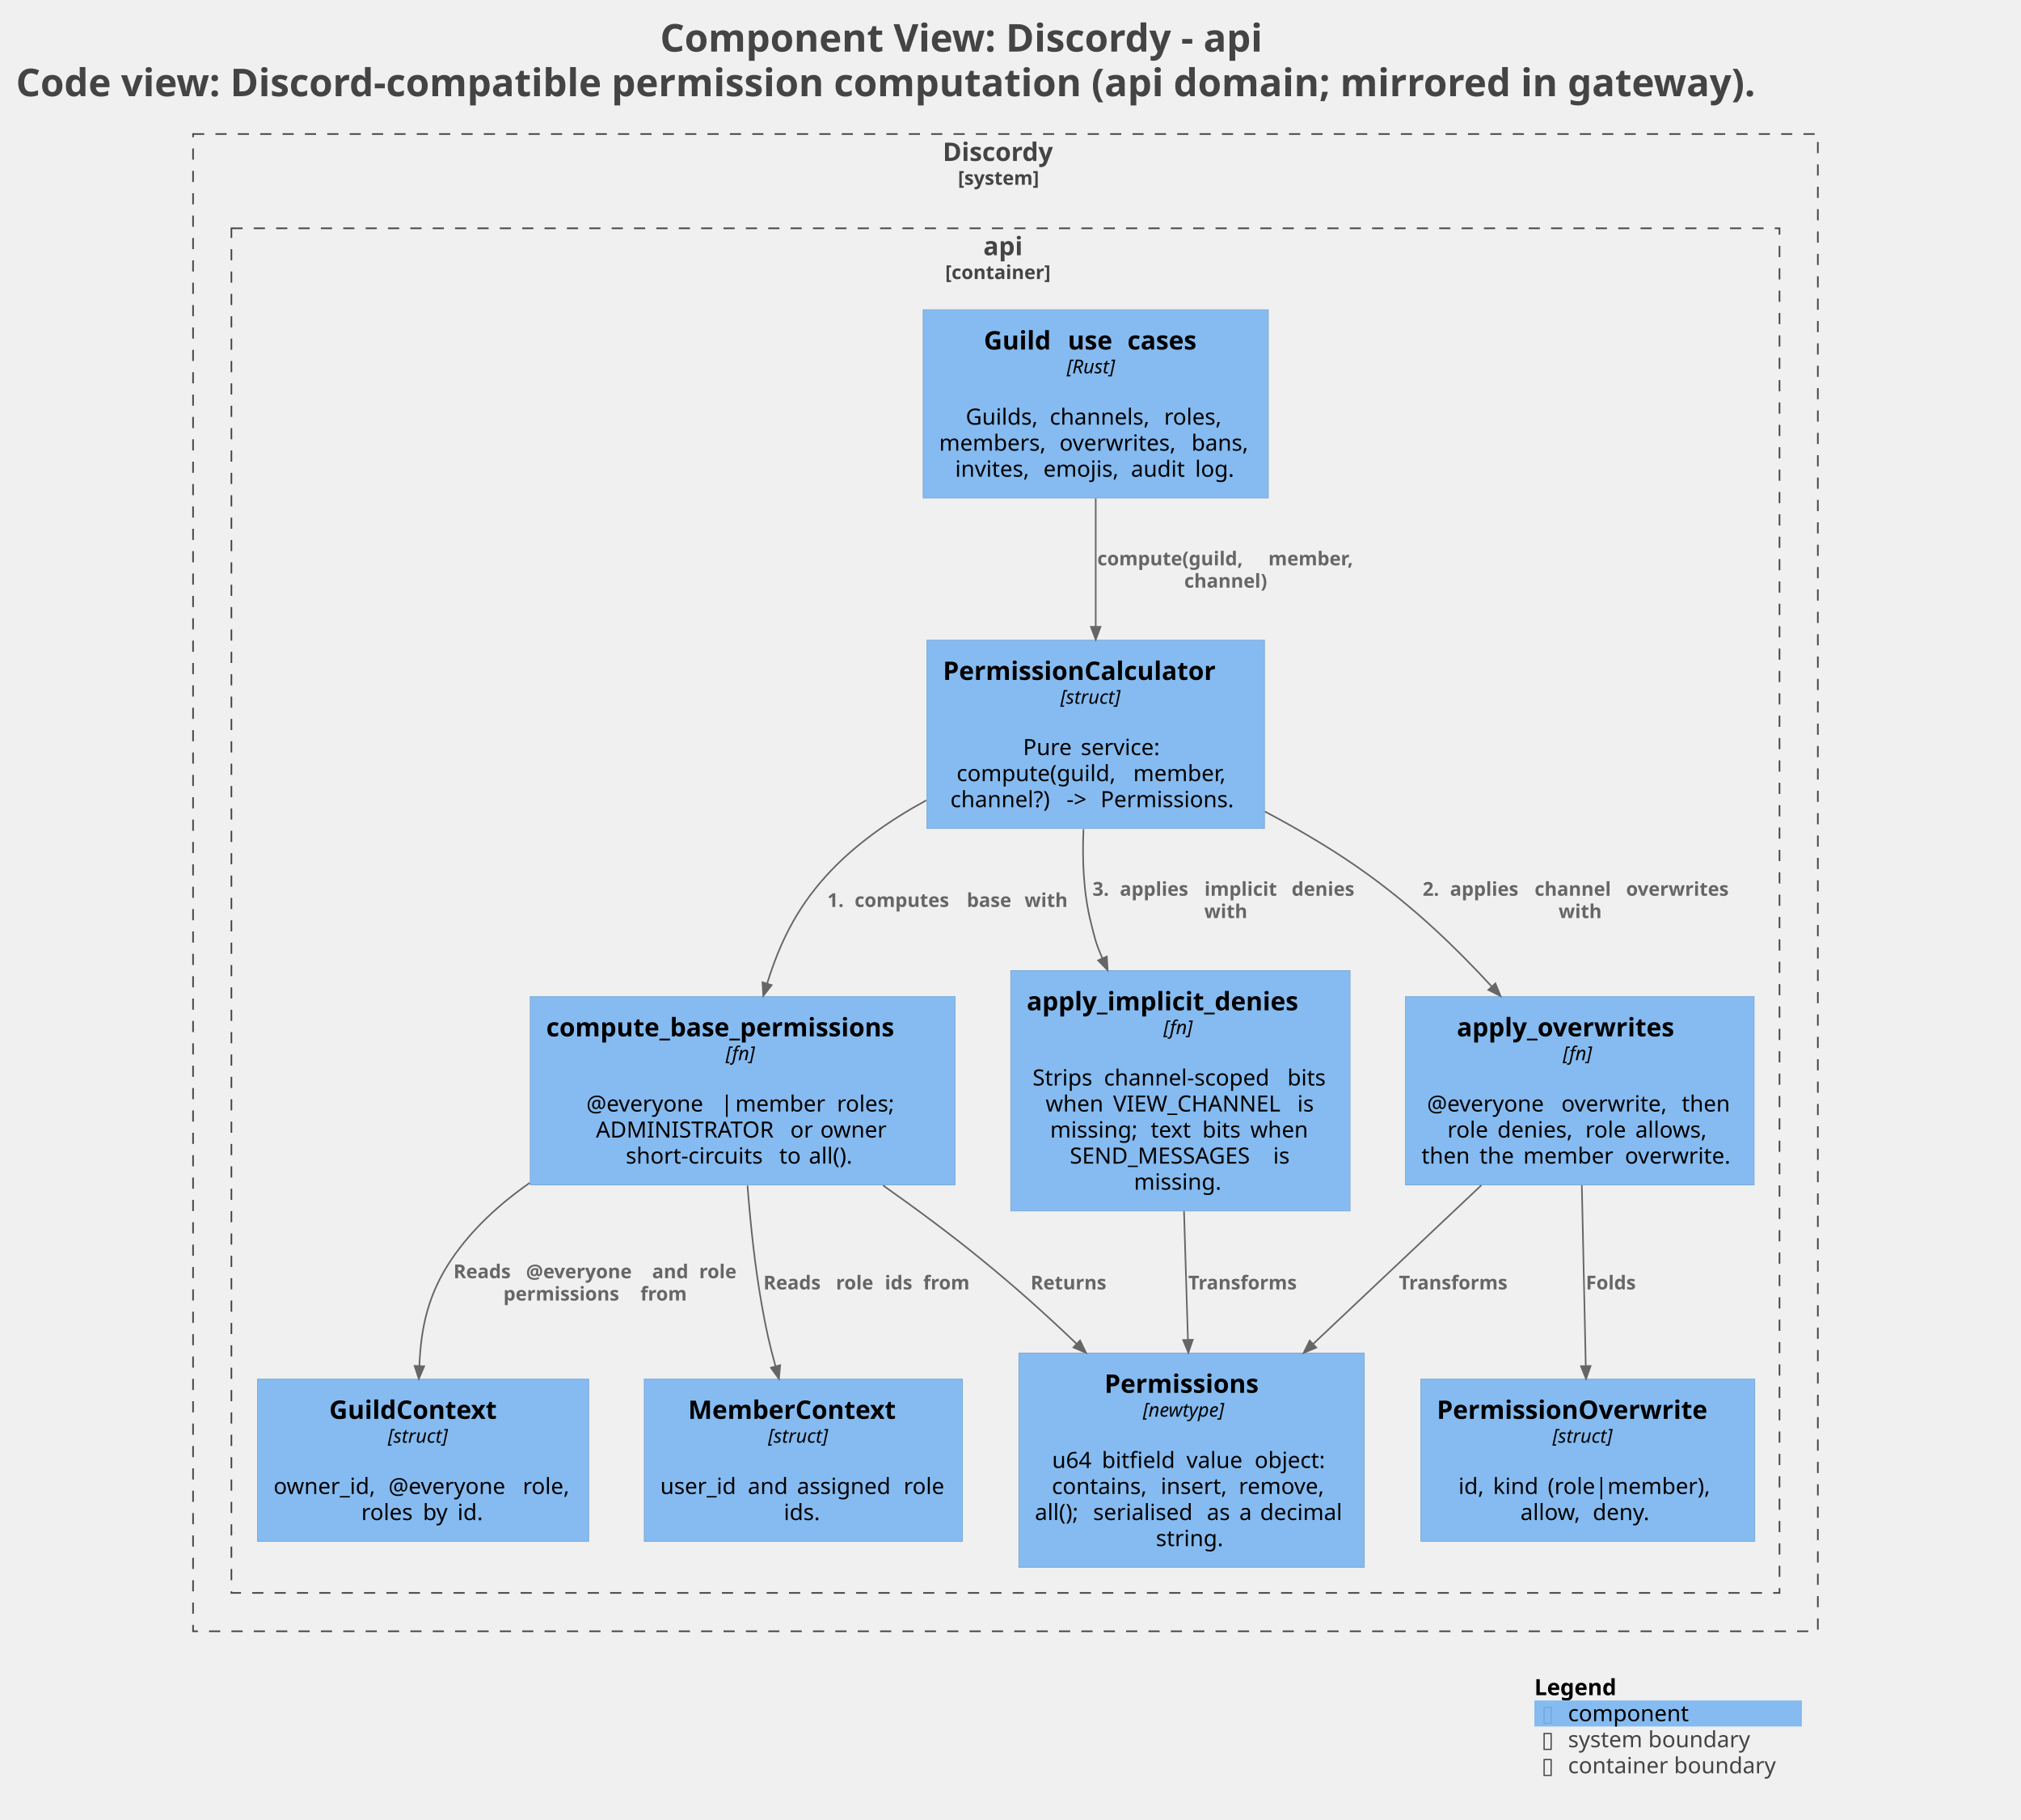
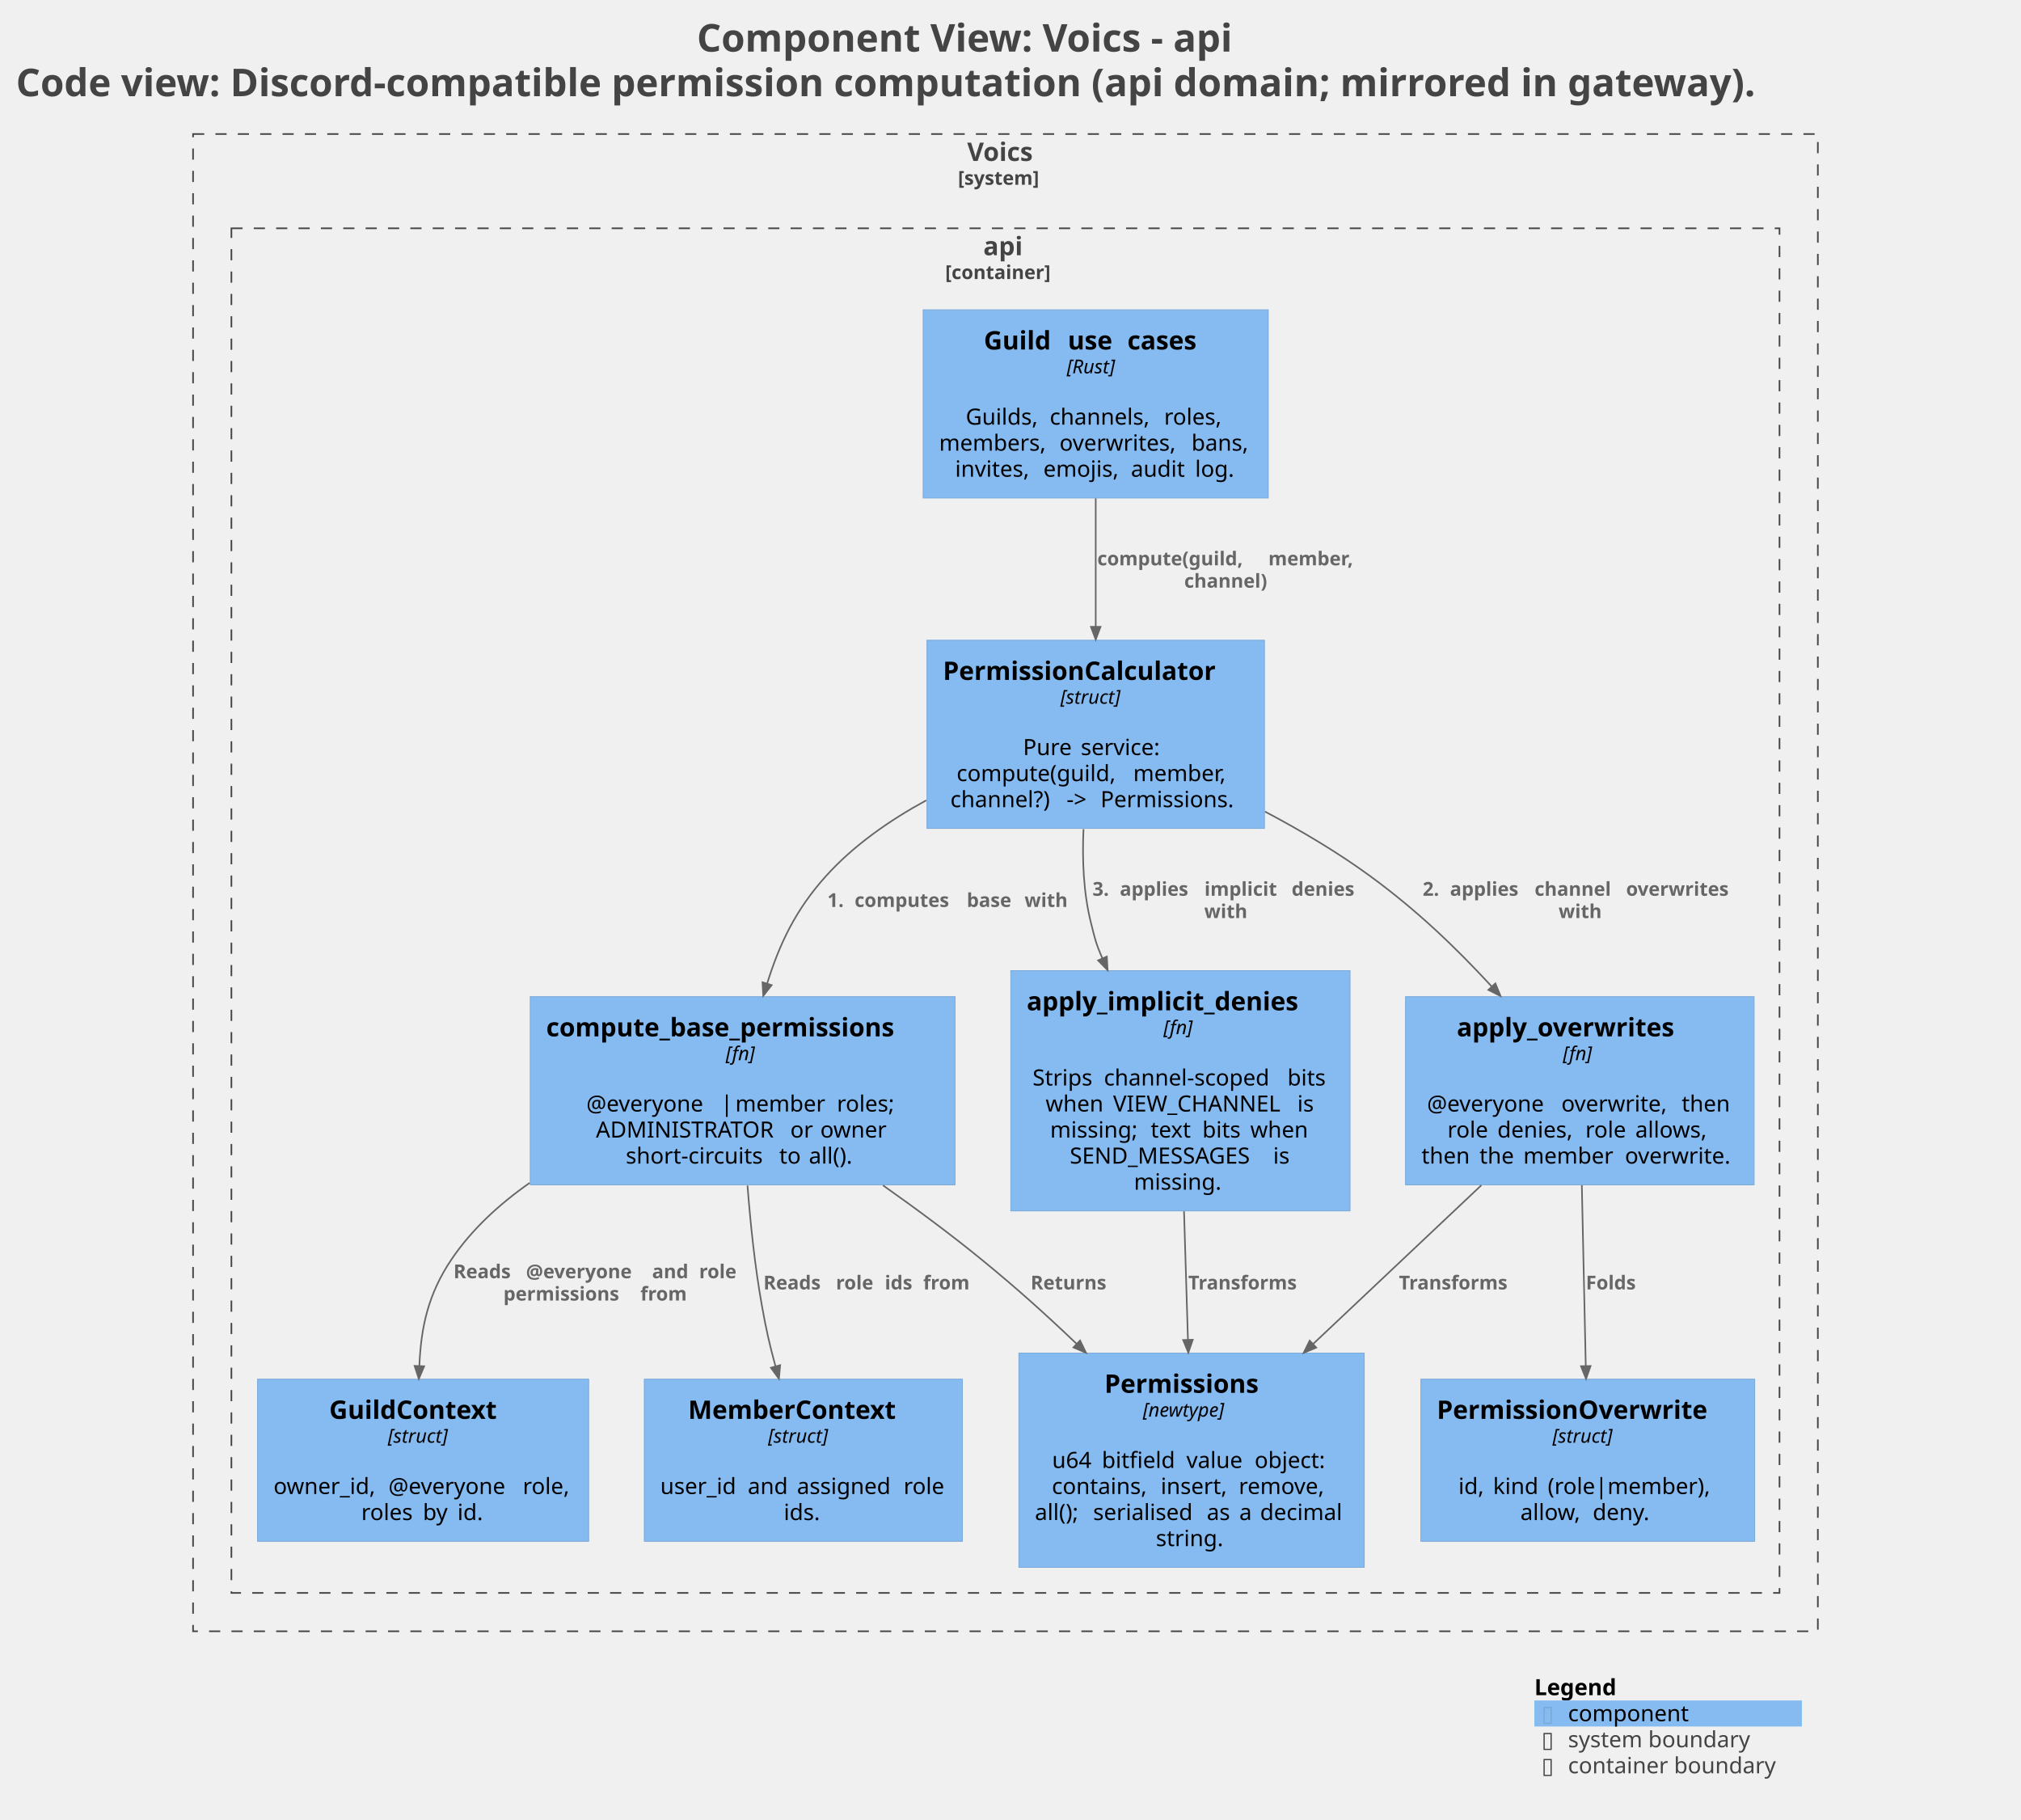
<svg xmlns="http://www.w3.org/2000/svg" version="1.1" data-diagram-type="DESCRIPTION" style="width:1265px;height:1139px;background:#FFFFFF;" width="1265px" height="1139px" viewBox="0 0 1265 1139" zoomAndPan="magnify" preserveAspectRatio="none" contentStyleType="text/css">
  <defs />
  <g font-family="sans-serif" lengthAdjust="spacing">
    <g class="title" data-source-line="1">
-       <text x="413.172" y="32.277" fill="#444" font-size="24" textLength="432.34" font-weight="700">Component View: Discordy - api</text>
+       <text x="436.176" y="32.277" fill="#444" font-size="24" textLength="386.332" font-weight="700">Component View: Voics - api</text>
      <text x="10" y="60.215" fill="#444" font-size="24" textLength="1238.684" font-weight="700">Code view: Discord-compatible permission computation (api domain; mirrored in gateway).</text>
    </g>
-     <g class="cluster" data-qualified-name="Discordy_boundary" id="ent0001" data-source-line="1666">
+     <g class="cluster" data-qualified-name="Voics_boundary" id="ent0001" data-source-line="1666">
      <rect x="120.842" y="83.875" width="1017" height="937.02" fill="none" style="stroke:#444;stroke-width:1;stroke-dasharray:7,7;" />
-       <text x="590.072" y="100.727" fill="#444" font-size="16" textLength="78.539" font-weight="700">Discordy</text>
+       <text x="605.408" y="100.727" fill="#444" font-size="16" textLength="47.867" font-weight="700">Voics</text>
      <text x="599.614" y="115.639" fill="#444" font-size="12" textLength="59.455" font-weight="700">[system]</text>
    </g>
-     <g class="cluster" data-qualified-name="Discordy_boundary.Discordy.api_boundary" id="ent0002" data-source-line="1666">
+     <g class="cluster" data-qualified-name="Voics_boundary.Voics.api_boundary" id="ent0002" data-source-line="1666">
      <rect x="144.842" y="142.875" width="969" height="854.02" fill="none" style="stroke:#444;stroke-width:1;stroke-dasharray:7,7;" />
      <text x="615.475" y="159.727" fill="#444" font-size="16" textLength="27.734" font-weight="700">api</text>
      <text x="591.634" y="174.639" fill="#444" font-size="12" textLength="75.416" font-weight="700">[container]</text>
    </g>
-     <g class="entity" data-qualified-name="Discordy_boundary.Discordy.api_boundary.Discordy.api.Guildusecases" id="ent0003" data-source-line="78">
+     <g class="entity" data-qualified-name="Voics_boundary.Voics.api_boundary.Voics.api.Guildusecases" id="ent0003" data-source-line="78">
      <rect x="577.822" y="193.875" width="216.034" height="117.781" fill="#85BBF0" style="stroke:#78A8D8;stroke-width:0.5;" />
      <text x="615.823" y="218.727" fill="#000" font-size="16" textLength="46.945" font-weight="700">Guild</text>
      <text x="662.769" y="218.727" fill="#000" font-size="16" font-weight="700"> </text>
      <text x="668.339" y="218.727" fill="#000" font-size="16" textLength="31.766" font-weight="700">use</text>
      <text x="700.105" y="218.727" fill="#000" font-size="16" font-weight="700"> </text>
      <text x="705.675" y="218.727" fill="#000" font-size="16" textLength="50.18" font-weight="700">cases</text>
      <text x="667.707" y="233.639" fill="#000" font-size="12" textLength="36.264" font-style="italic">[Rust]</text>
      <text x="683.614" y="249.464" fill="#000" font-size="14"> </text>
      <text x="604.467" y="265.761" fill="#000" font-size="14" textLength="48.132">Guilds,</text>
      <text x="652.599" y="265.761" fill="#000" font-size="14"> </text>
      <text x="657.049" y="265.761" fill="#000" font-size="14" textLength="67.143">channels,</text>
      <text x="724.192" y="265.761" fill="#000" font-size="14"> </text>
      <text x="728.642" y="265.761" fill="#000" font-size="14" textLength="38.568">roles,</text>
      <text x="587.822" y="282.058" fill="#000" font-size="14" textLength="70.889">members,</text>
      <text x="658.71" y="282.058" fill="#000" font-size="14"> </text>
      <text x="663.161" y="282.058" fill="#000" font-size="14" textLength="78.162">overwrites,</text>
      <text x="741.323" y="282.058" fill="#000" font-size="14"> </text>
      <text x="745.773" y="282.058" fill="#000" font-size="14" textLength="38.083">bans,</text>
      <text x="597.847" y="298.354" fill="#000" font-size="14" textLength="50.784">invites,</text>
      <text x="648.631" y="298.354" fill="#000" font-size="14"> </text>
      <text x="653.081" y="298.354" fill="#000" font-size="14" textLength="50.34">emojis,</text>
      <text x="703.421" y="298.354" fill="#000" font-size="14"> </text>
      <text x="707.871" y="298.354" fill="#000" font-size="14" textLength="35.718">audit</text>
      <text x="743.589" y="298.354" fill="#000" font-size="14"> </text>
      <text x="748.039" y="298.354" fill="#000" font-size="14" textLength="25.792">log.</text>
    </g>
-     <g class="entity" data-qualified-name="Discordy_boundary.Discordy.api_boundary.Discordy.api.PermissionCalculator" id="ent0004" data-source-line="78">
+     <g class="entity" data-qualified-name="Voics_boundary.Voics.api_boundary.Voics.api.PermissionCalculator" id="ent0004" data-source-line="78">
      <rect x="580.212" y="400.665" width="211.25" height="117.781" fill="#85BBF0" style="stroke:#78A8D8;stroke-width:0.5;" />
      <text x="590.212" y="425.517" fill="#000" font-size="16" textLength="191.25" font-weight="700">PermissionCalculator</text>
      <text x="663.756" y="440.429" fill="#000" font-size="12" textLength="44.162" font-style="italic">[struct]</text>
      <text x="683.612" y="456.254" fill="#000" font-size="14"> </text>
      <text x="640.337" y="472.551" fill="#000" font-size="14" textLength="31.685">Pure</text>
      <text x="672.021" y="472.551" fill="#000" font-size="14"> </text>
      <text x="676.472" y="472.551" fill="#000" font-size="14" textLength="54.865">service:</text>
      <text x="598.764" y="488.848" fill="#000" font-size="14" textLength="106.101">compute(guild,</text>
      <text x="704.865" y="488.848" fill="#000" font-size="14"> </text>
      <text x="709.315" y="488.848" fill="#000" font-size="14" textLength="63.595">member,</text>
      <text x="594.85" y="505.144" fill="#000" font-size="14" textLength="68.291">channel?)</text>
      <text x="663.141" y="505.144" fill="#000" font-size="14"> </text>
      <text x="667.592" y="505.144" fill="#000" font-size="14" textLength="16.782">-&gt;</text>
      <text x="684.374" y="505.144" fill="#000" font-size="14"> </text>
      <text x="688.824" y="505.144" fill="#000" font-size="14" textLength="87.999">Permissions.</text>
    </g>
-     <g class="entity" data-qualified-name="Discordy_boundary.Discordy.api_boundary.Discordy.api.Permissions" id="ent0005" data-source-line="78">
+     <g class="entity" data-qualified-name="Voics_boundary.Voics.api_boundary.Voics.api.Permissions" id="ent0005" data-source-line="78">
      <rect x="637.762" y="846.815" width="216.15" height="134.078" fill="#85BBF0" style="stroke:#78A8D8;stroke-width:0.5;" />
      <text x="691.306" y="871.667" fill="#000" font-size="16" textLength="109.063" font-weight="700">Permissions</text>
      <text x="715.351" y="886.579" fill="#000" font-size="12" textLength="60.973" font-style="italic">[newtype]</text>
      <text x="743.612" y="902.404" fill="#000" font-size="14"> </text>
      <text x="658.532" y="918.701" fill="#000" font-size="14" textLength="26.688">u64</text>
      <text x="685.219" y="918.701" fill="#000" font-size="14"> </text>
      <text x="689.67" y="918.701" fill="#000" font-size="14" textLength="48.474">bitfield</text>
      <text x="738.143" y="918.701" fill="#000" font-size="14"> </text>
      <text x="742.593" y="918.701" fill="#000" font-size="14" textLength="38.24">value</text>
      <text x="780.834" y="918.701" fill="#000" font-size="14"> </text>
      <text x="785.284" y="918.701" fill="#000" font-size="14" textLength="47.858">object:</text>
      <text x="658.388" y="934.998" fill="#000" font-size="14" textLength="63.711">contains,</text>
      <text x="722.099" y="934.998" fill="#000" font-size="14"> </text>
      <text x="726.549" y="934.998" fill="#000" font-size="14" textLength="44.365">insert,</text>
      <text x="770.915" y="934.998" fill="#000" font-size="14"> </text>
      <text x="775.365" y="934.998" fill="#000" font-size="14" textLength="57.921">remove,</text>
      <text x="647.762" y="951.294" fill="#000" font-size="14" textLength="31.999">all();</text>
      <text x="679.761" y="951.294" fill="#000" font-size="14"> </text>
      <text x="684.211" y="951.294" fill="#000" font-size="14" textLength="66.705">serialised</text>
      <text x="750.916" y="951.294" fill="#000" font-size="14"> </text>
      <text x="755.366" y="951.294" fill="#000" font-size="14" textLength="15.873">as</text>
      <text x="771.239" y="951.294" fill="#000" font-size="14"> </text>
      <text x="775.69" y="951.294" fill="#000" font-size="14">a</text>
      <text x="784.269" y="951.294" fill="#000" font-size="14"> </text>
      <text x="788.719" y="951.294" fill="#000" font-size="14" textLength="55.193">decimal</text>
      <text x="723.518" y="967.591" fill="#000" font-size="14" textLength="44.639">string.</text>
    </g>
-     <g class="entity" data-qualified-name="Discordy_boundary.Discordy.api_boundary.Discordy.api.GuildContext" id="ent0006" data-source-line="78">
+     <g class="entity" data-qualified-name="Voics_boundary.Voics.api_boundary.Voics.api.GuildContext" id="ent0006" data-source-line="78">
      <rect x="161.212" y="863.115" width="207.264" height="101.484" fill="#85BBF0" style="stroke:#78A8D8;stroke-width:0.5;" />
      <text x="206.074" y="887.967" fill="#000" font-size="16" textLength="117.539" font-weight="700">GuildContext</text>
      <text x="242.763" y="902.879" fill="#000" font-size="12" textLength="44.162" font-style="italic">[struct]</text>
      <text x="262.619" y="918.704" fill="#000" font-size="14"> </text>
      <text x="171.212" y="935.001" fill="#000" font-size="14" textLength="67.484">owner_id,</text>
      <text x="238.696" y="935.001" fill="#000" font-size="14"> </text>
      <text x="243.146" y="935.001" fill="#000" font-size="14" textLength="79.604">@everyone</text>
      <text x="322.751" y="935.001" fill="#000" font-size="14"> </text>
      <text x="327.201" y="935.001" fill="#000" font-size="14" textLength="31.274">role,</text>
      <text x="226.135" y="951.298" fill="#000" font-size="14" textLength="34.118">roles</text>
      <text x="260.253" y="951.298" fill="#000" font-size="14"> </text>
      <text x="264.703" y="951.298" fill="#000" font-size="14" textLength="17.172">by</text>
      <text x="281.875" y="951.298" fill="#000" font-size="14"> </text>
      <text x="286.326" y="951.298" fill="#000" font-size="14" textLength="17.227">id.</text>
    </g>
-     <g class="entity" data-qualified-name="Discordy_boundary.Discordy.api_boundary.Discordy.api.MemberContext" id="ent0007" data-source-line="78">
+     <g class="entity" data-qualified-name="Voics_boundary.Voics.api_boundary.Voics.api.MemberContext" id="ent0007" data-source-line="78">
      <rect x="403.272" y="863.115" width="199.143" height="101.484" fill="#85BBF0" style="stroke:#78A8D8;stroke-width:0.5;" />
      <text x="430.726" y="887.967" fill="#000" font-size="16" textLength="144.234" font-weight="700">MemberContext</text>
      <text x="480.762" y="902.879" fill="#000" font-size="12" textLength="44.162" font-style="italic">[struct]</text>
      <text x="500.618" y="918.704" fill="#000" font-size="14"> </text>
      <text x="413.272" y="935.001" fill="#000" font-size="14" textLength="50.313">user_id</text>
      <text x="463.584" y="935.001" fill="#000" font-size="14"> </text>
      <text x="468.034" y="935.001" fill="#000" font-size="14" textLength="26.339">and</text>
      <text x="494.373" y="935.001" fill="#000" font-size="14"> </text>
      <text x="498.824" y="935.001" fill="#000" font-size="14" textLength="62.316">assigned</text>
      <text x="561.14" y="935.001" fill="#000" font-size="14"> </text>
      <text x="565.59" y="935.001" fill="#000" font-size="14" textLength="26.824">role</text>
      <text x="490.583" y="951.298" fill="#000" font-size="14" textLength="24.521">ids.</text>
    </g>
-     <g class="entity" data-qualified-name="Discordy_boundary.Discordy.api_boundary.Discordy.api.PermissionOverwrite" id="ent0008" data-source-line="78">
+     <g class="entity" data-qualified-name="Voics_boundary.Voics.api_boundary.Voics.api.PermissionOverwrite" id="ent0008" data-source-line="78">
      <rect x="889.362" y="863.115" width="208.969" height="101.484" fill="#85BBF0" style="stroke:#78A8D8;stroke-width:0.5;" />
      <text x="899.362" y="887.967" fill="#000" font-size="16" textLength="188.969" font-weight="700">PermissionOverwrite</text>
      <text x="971.765" y="902.879" fill="#000" font-size="12" textLength="44.162" font-style="italic">[struct]</text>
      <text x="991.621" y="918.704" fill="#000" font-size="14"> </text>
      <text x="912.874" y="935.001" fill="#000" font-size="14" textLength="17.227">id,</text>
      <text x="930.101" y="935.001" fill="#000" font-size="14"> </text>
      <text x="934.551" y="935.001" fill="#000" font-size="14" textLength="29.757">kind</text>
      <text x="964.308" y="935.001" fill="#000" font-size="14"> </text>
      <text x="968.758" y="935.001" fill="#000" font-size="14" textLength="106.06">(role|member),</text>
      <text x="951.655" y="951.298" fill="#000" font-size="14" textLength="40.824">allow,</text>
      <text x="992.479" y="951.298" fill="#000" font-size="14"> </text>
      <text x="996.929" y="951.298" fill="#000" font-size="14" textLength="39.108">deny.</text>
    </g>
-     <g class="entity" data-qualified-name="Discordy_boundary.Discordy.api_boundary.Discordy.api.compute_base_permissions" id="ent0009" data-source-line="78">
+     <g class="entity" data-qualified-name="Voics_boundary.Voics.api_boundary.Voics.api.compute_base_permissions" id="ent0009" data-source-line="78">
      <rect x="331.892" y="623.735" width="265.906" height="117.781" fill="#85BBF0" style="stroke:#78A8D8;stroke-width:0.5;" />
      <text x="341.892" y="648.587" fill="#000" font-size="16" textLength="245.906" font-weight="700">compute_base_permissions</text>
      <text x="454.248" y="663.499" fill="#000" font-size="12" textLength="21.193" font-style="italic">[fn]</text>
      <text x="462.62" y="679.324" fill="#000" font-size="14"> </text>
      <text x="367.019" y="695.621" fill="#000" font-size="14" textLength="79.604">@everyone</text>
      <text x="446.624" y="695.621" fill="#000" font-size="14"> </text>
      <text x="451.074" y="695.621" fill="#000" font-size="14">|</text>
      <text x="455.791" y="695.621" fill="#000" font-size="14"> </text>
      <text x="460.241" y="695.621" fill="#000" font-size="14" textLength="59.145">member</text>
      <text x="519.385" y="695.621" fill="#000" font-size="14"> </text>
      <text x="523.836" y="695.621" fill="#000" font-size="14" textLength="38.835">roles;</text>
      <text x="373.001" y="711.918" fill="#000" font-size="14" textLength="117.209">ADMINISTRATOR</text>
      <text x="490.21" y="711.918" fill="#000" font-size="14"> </text>
      <text x="494.66" y="711.918" fill="#000" font-size="14" textLength="14.321">or</text>
      <text x="508.981" y="711.918" fill="#000" font-size="14"> </text>
      <text x="513.431" y="711.918" fill="#000" font-size="14" textLength="43.258">owner</text>
      <text x="391.694" y="728.214" fill="#000" font-size="14" textLength="91.615">short-circuits</text>
      <text x="483.309" y="728.214" fill="#000" font-size="14"> </text>
      <text x="487.759" y="728.214" fill="#000" font-size="14" textLength="14.055">to</text>
      <text x="501.814" y="728.214" fill="#000" font-size="14"> </text>
      <text x="506.264" y="728.214" fill="#000" font-size="14" textLength="31.732">all().</text>
    </g>
-     <g class="entity" data-qualified-name="Discordy_boundary.Discordy.api_boundary.Discordy.api.apply_overwrites" id="ent0010" data-source-line="78">
+     <g class="entity" data-qualified-name="Voics_boundary.Voics.api_boundary.Voics.api.apply_overwrites" id="ent0010" data-source-line="78">
      <rect x="879.752" y="623.735" width="218.188" height="117.781" fill="#85BBF0" style="stroke:#78A8D8;stroke-width:0.5;" />
      <text x="911.865" y="648.587" fill="#000" font-size="16" textLength="153.961" font-weight="700">apply_overwrites</text>
      <text x="978.249" y="663.499" fill="#000" font-size="12" textLength="21.193" font-style="italic">[fn]</text>
      <text x="986.62" y="679.324" fill="#000" font-size="14"> </text>
      <text x="893.235" y="695.621" fill="#000" font-size="14" textLength="79.604">@everyone</text>
      <text x="972.839" y="695.621" fill="#000" font-size="14"> </text>
      <text x="977.289" y="695.621" fill="#000" font-size="14" textLength="70.868">overwrite,</text>
      <text x="1048.158" y="695.621" fill="#000" font-size="14"> </text>
      <text x="1052.608" y="695.621" fill="#000" font-size="14" textLength="31.849">then</text>
      <text x="905.977" y="711.918" fill="#000" font-size="14" textLength="26.824">role</text>
      <text x="932.801" y="711.918" fill="#000" font-size="14"> </text>
      <text x="937.251" y="711.918" fill="#000" font-size="14" textLength="50.62">denies,</text>
      <text x="987.871" y="711.918" fill="#000" font-size="14"> </text>
      <text x="992.322" y="711.918" fill="#000" font-size="14" textLength="26.824">role</text>
      <text x="1019.146" y="711.918" fill="#000" font-size="14"> </text>
      <text x="1023.596" y="711.918" fill="#000" font-size="14" textLength="48.118">allows,</text>
      <text x="889.752" y="728.214" fill="#000" font-size="14" textLength="31.849">then</text>
      <text x="921.6" y="728.214" fill="#000" font-size="14"> </text>
      <text x="926.051" y="728.214" fill="#000" font-size="14" textLength="22.976">the</text>
      <text x="949.026" y="728.214" fill="#000" font-size="14"> </text>
      <text x="953.476" y="728.214" fill="#000" font-size="14" textLength="59.145">member</text>
      <text x="1012.621" y="728.214" fill="#000" font-size="14"> </text>
      <text x="1017.071" y="728.214" fill="#000" font-size="14" textLength="70.868">overwrite.</text>
    </g>
-     <g class="entity" data-qualified-name="Discordy_boundary.Discordy.api_boundary.Discordy.api.apply_implicit_denies" id="ent0011" data-source-line="78">
+     <g class="entity" data-qualified-name="Voics_boundary.Voics.api_boundary.Voics.api.apply_implicit_denies" id="ent0011" data-source-line="78">
      <rect x="632.662" y="607.445" width="212.367" height="150.375" fill="#85BBF0" style="stroke:#78A8D8;stroke-width:0.5;" />
      <text x="642.662" y="632.297" fill="#000" font-size="16" textLength="192.367" font-weight="700">apply_implicit_denies</text>
      <text x="728.249" y="647.209" fill="#000" font-size="12" textLength="21.193" font-style="italic">[fn]</text>
      <text x="736.62" y="663.034" fill="#000" font-size="14"> </text>
      <text x="646.318" y="679.331" fill="#000" font-size="14" textLength="40.202">Strips</text>
      <text x="686.52" y="679.331" fill="#000" font-size="14"> </text>
      <text x="690.97" y="679.331" fill="#000" font-size="14" textLength="110.394">channel-scoped</text>
      <text x="801.363" y="679.331" fill="#000" font-size="14"> </text>
      <text x="805.814" y="679.331" fill="#000" font-size="14" textLength="25.56">bits</text>
      <text x="654.466" y="695.628" fill="#000" font-size="14" textLength="37.81">when</text>
      <text x="692.276" y="695.628" fill="#000" font-size="14"> </text>
      <text x="696.726" y="695.628" fill="#000" font-size="14" textLength="110.865">VIEW_CHANNEL</text>
      <text x="807.591" y="695.628" fill="#000" font-size="14"> </text>
      <text x="812.041" y="695.628" fill="#000" font-size="14" textLength="11.184">is</text>
      <text x="657.306" y="711.924" fill="#000" font-size="14" textLength="58.481">missing;</text>
      <text x="715.788" y="711.924" fill="#000" font-size="14"> </text>
      <text x="720.238" y="711.924" fill="#000" font-size="14" textLength="27.877">text</text>
      <text x="748.115" y="711.924" fill="#000" font-size="14"> </text>
      <text x="752.565" y="711.924" fill="#000" font-size="14" textLength="25.56">bits</text>
      <text x="778.125" y="711.924" fill="#000" font-size="14"> </text>
      <text x="782.575" y="711.924" fill="#000" font-size="14" textLength="37.81">when</text>
      <text x="669.608" y="728.221" fill="#000" font-size="14" textLength="122.842">SEND_MESSAGES</text>
      <text x="792.449" y="728.221" fill="#000" font-size="14"> </text>
      <text x="796.9" y="728.221" fill="#000" font-size="14" textLength="11.184">is</text>
      <text x="709.738" y="744.518" fill="#000" font-size="14" textLength="58.215">missing.</text>
    </g>
    <g class="link" data-entity-1="ent0004" data-entity-2="ent0009" id="lnk12" data-source-line="1779" data-link-type="dependency">
-       <path d="M579.782,500.865 C556.782,513.395 534.192,529.125 516.842,548.445 C498.022,569.405 488.052,590.32 480.132,615.62" style="stroke:#666;stroke-width:1;" fill="none" id="Discordy.api.PermissionCalculator-to-Discordy.api.compute_base_permissions" />
+       <path d="M579.782,500.865 C556.782,513.395 534.192,529.125 516.842,548.445 C498.022,569.405 488.052,590.32 480.132,615.62" style="stroke:#666;stroke-width:1;" fill="none" id="Voics.api.PermissionCalculator-to-Voics.api.compute_base_permissions" />
      <polygon points="477.742,623.255,482.995,616.517,477.269,614.724,477.742,623.255" fill="#666" style="stroke:#666;stroke-width:1;stroke-linejoin:miter;stroke-miterlimit:10;" />
      <text x="517.842" y="567.584" fill="#666" font-size="12" textLength="12.908" font-weight="700">1.</text>
      <text x="530.75" y="567.584" fill="#666" font-size="12" font-weight="700"> </text>
      <text x="534.928" y="567.584" fill="#666" font-size="12" textLength="66.012" font-weight="700">computes</text>
      <text x="600.939" y="567.584" fill="#666" font-size="12" font-weight="700"> </text>
      <text x="605.117" y="567.584" fill="#666" font-size="12" textLength="31.969" font-weight="700">base</text>
      <text x="637.086" y="567.584" fill="#666" font-size="12" font-weight="700"> </text>
      <text x="641.264" y="567.584" fill="#666" font-size="12" textLength="29.479" font-weight="700">with</text>
    </g>
    <g class="link" data-entity-1="ent0004" data-entity-2="ent0010" id="lnk13" data-source-line="1779" data-link-type="dependency">
-       <path d="M791.792,507.915 C814.402,519.855 837.562,533.565 857.842,548.445 C887.262,570.025 910.689,592.493 933.799,617.473" style="stroke:#666;stroke-width:1;" fill="none" id="Discordy.api.PermissionCalculator-to-Discordy.api.apply_overwrites" />
+       <path d="M791.792,507.915 C814.402,519.855 837.562,533.565 857.842,548.445 C887.262,570.025 910.689,592.493 933.799,617.473" style="stroke:#666;stroke-width:1;" fill="none" id="Voics.api.PermissionCalculator-to-Voics.api.apply_overwrites" />
      <polygon points="939.232,623.345,936.001,615.435,931.597,619.51,939.232,623.345" fill="#666" style="stroke:#666;stroke-width:1;stroke-linejoin:miter;stroke-miterlimit:10;" />
      <text x="890.502" y="560.584" fill="#666" font-size="12" textLength="12.908" font-weight="700">2.</text>
      <text x="903.41" y="560.584" fill="#666" font-size="12" font-weight="700"> </text>
      <text x="907.588" y="560.584" fill="#666" font-size="12" textLength="48.785" font-weight="700">applies</text>
      <text x="956.373" y="560.584" fill="#666" font-size="12" font-weight="700"> </text>
      <text x="960.551" y="560.584" fill="#666" font-size="12" textLength="53.092" font-weight="700">channel</text>
      <text x="1013.642" y="560.584" fill="#666" font-size="12" font-weight="700"> </text>
      <text x="1017.82" y="560.584" fill="#666" font-size="12" textLength="72.258" font-weight="700">overwrites</text>
      <text x="975.551" y="574.552" fill="#666" font-size="12" textLength="29.479" font-weight="700">with</text>
    </g>
    <g class="link" data-entity-1="ent0004" data-entity-2="ent0011" id="lnk14" data-source-line="1779" data-link-type="dependency">
-       <path d="M678.192,518.905 C677.332,537.825 678.132,558.745 682.842,577.445 C685.352,587.395 685.791,590.122 690.061,599.832" style="stroke:#666;stroke-width:1;" fill="none" id="Discordy.api.PermissionCalculator-to-Discordy.api.apply_implicit_denies" />
+       <path d="M678.192,518.905 C677.332,537.825 678.132,558.745 682.842,577.445 C685.352,587.395 685.791,590.122 690.061,599.832" style="stroke:#666;stroke-width:1;" fill="none" id="Voics.api.PermissionCalculator-to-Voics.api.apply_implicit_denies" />
      <polygon points="693.282,607.155,692.808,598.624,687.315,601.039,693.282,607.155" fill="#666" style="stroke:#666;stroke-width:1;stroke-linejoin:miter;stroke-miterlimit:10;" />
      <text x="683.842" y="560.584" fill="#666" font-size="12" textLength="12.908" font-weight="700">3.</text>
      <text x="696.75" y="560.584" fill="#666" font-size="12" font-weight="700"> </text>
      <text x="700.928" y="560.584" fill="#666" font-size="12" textLength="48.785" font-weight="700">applies</text>
      <text x="749.713" y="560.584" fill="#666" font-size="12" font-weight="700"> </text>
      <text x="753.891" y="560.584" fill="#666" font-size="12" textLength="50.396" font-weight="700">implicit</text>
      <text x="804.287" y="560.584" fill="#666" font-size="12" font-weight="700"> </text>
      <text x="808.465" y="560.584" fill="#666" font-size="12" textLength="44.666" font-weight="700">denies</text>
      <text x="753.747" y="574.552" fill="#666" font-size="12" textLength="29.479" font-weight="700">with</text>
    </g>
    <g class="link" data-entity-1="ent0009" data-entity-2="ent0006" id="lnk15" data-source-line="1779" data-link-type="dependency">
-       <path d="M331.552,740.275 C312.752,753.405 295.532,769.145 282.842,787.815 C268.052,809.585 263.501,830.422 262.491,854.922" style="stroke:#666;stroke-width:1;" fill="none" id="Discordy.api.compute_base_permissions-to-Discordy.api.GuildContext" />
+       <path d="M331.552,740.275 C312.752,753.405 295.532,769.145 282.842,787.815 C268.052,809.585 263.501,830.422 262.491,854.922" style="stroke:#666;stroke-width:1;" fill="none" id="Voics.api.compute_base_permissions-to-Voics.api.GuildContext" />
      <polygon points="262.162,862.915,265.489,855.045,259.494,854.798,262.162,862.915" fill="#666" style="stroke:#666;stroke-width:1;stroke-linejoin:miter;stroke-miterlimit:10;" />
      <text x="283.842" y="799.954" fill="#666" font-size="12" textLength="41.209" font-weight="700">Reads</text>
      <text x="325.051" y="799.954" fill="#666" font-size="12" font-weight="700"> </text>
      <text x="329.229" y="799.954" fill="#666" font-size="12" textLength="74.766" font-weight="700">@everyone</text>
      <text x="403.994" y="799.954" fill="#666" font-size="12" font-weight="700"> </text>
      <text x="408.172" y="799.954" fill="#666" font-size="12" textLength="25.23" font-weight="700">and</text>
      <text x="433.402" y="799.954" fill="#666" font-size="12" font-weight="700"> </text>
      <text x="437.58" y="799.954" fill="#666" font-size="12" textLength="26.414" font-weight="700">role</text>
      <text x="315.09" y="813.922" fill="#666" font-size="12" textLength="81.592" font-weight="700">permissions</text>
      <text x="396.682" y="813.922" fill="#666" font-size="12" font-weight="700"> </text>
      <text x="400.859" y="813.922" fill="#666" font-size="12" textLength="31.887" font-weight="700">from</text>
    </g>
    <g class="link" data-entity-1="ent0009" data-entity-2="ent0007" id="lnk16" data-source-line="1779" data-link-type="dependency">
-       <path d="M467.882,741.945 C469.672,765.335 472.482,792.475 476.842,816.815 C479.552,831.945 481.414,840.448 485.434,855.168" style="stroke:#666;stroke-width:1;" fill="none" id="Discordy.api.compute_base_permissions-to-Discordy.api.MemberContext" />
+       <path d="M467.882,741.945 C469.672,765.335 472.482,792.475 476.842,816.815 C479.552,831.945 481.414,840.448 485.434,855.168" style="stroke:#666;stroke-width:1;" fill="none" id="Voics.api.compute_base_permissions-to-Voics.api.MemberContext" />
      <polygon points="487.542,862.885,488.328,854.377,482.54,855.958,487.542,862.885" fill="#666" style="stroke:#666;stroke-width:1;stroke-linejoin:miter;stroke-miterlimit:10;" />
      <text x="477.842" y="806.954" fill="#666" font-size="12" textLength="41.209" font-weight="700">Reads</text>
      <text x="519.051" y="806.954" fill="#666" font-size="12" font-weight="700"> </text>
      <text x="523.229" y="806.954" fill="#666" font-size="12" textLength="26.414" font-weight="700">role</text>
      <text x="549.643" y="806.954" fill="#666" font-size="12" font-weight="700"> </text>
      <text x="553.82" y="806.954" fill="#666" font-size="12" textLength="19.846" font-weight="700">ids</text>
      <text x="573.666" y="806.954" fill="#666" font-size="12" font-weight="700"> </text>
      <text x="577.844" y="806.954" fill="#666" font-size="12" textLength="31.887" font-weight="700">from</text>
    </g>
    <g class="link" data-entity-1="ent0010" data-entity-2="ent0008" id="lnk17" data-source-line="1779" data-link-type="dependency">
-       <path d="M990.112,741.765 C990.922,779.175 991.797,819.277 992.577,854.947" style="stroke:#666;stroke-width:1;" fill="none" id="Discordy.api.apply_overwrites-to-Discordy.api.PermissionOverwrite" />
+       <path d="M990.112,741.765 C990.922,779.175 991.797,819.277 992.577,854.947" style="stroke:#666;stroke-width:1;" fill="none" id="Voics.api.apply_overwrites-to-Voics.api.PermissionOverwrite" />
      <polygon points="992.752,862.945,995.576,854.881,989.578,855.012,992.752,862.945" fill="#666" style="stroke:#666;stroke-width:1;stroke-linejoin:miter;stroke-miterlimit:10;" />
      <text x="992.642" y="806.954" fill="#666" font-size="12" textLength="36.287" font-weight="700">Folds</text>
    </g>
    <g class="link" data-entity-1="ent0009" data-entity-2="ent0005" id="lnk18" data-source-line="1779" data-link-type="dependency">
-       <path d="M552.712,741.845 C573.202,756.305 594.642,772.155 613.842,787.815 C636.102,805.975 653.421,821.505 673.971,841.095" style="stroke:#666;stroke-width:1;" fill="none" id="Discordy.api.compute_base_permissions-to-Discordy.api.Permissions" />
+       <path d="M552.712,741.845 C573.202,756.305 594.642,772.155 613.842,787.815 C636.102,805.975 653.421,821.505 673.971,841.095" style="stroke:#666;stroke-width:1;" fill="none" id="Voics.api.compute_base_permissions-to-Voics.api.Permissions" />
      <polygon points="679.762,846.615,676.041,838.924,671.901,843.266,679.762,846.615" fill="#666" style="stroke:#666;stroke-width:1;stroke-linejoin:miter;stroke-miterlimit:10;" />
      <text x="645.102" y="806.954" fill="#666" font-size="12" textLength="53.262" font-weight="700">Returns</text>
    </g>
    <g class="link" data-entity-1="ent0010" data-entity-2="ent0005" id="lnk19" data-source-line="1779" data-link-type="dependency">
-       <path d="M927.212,741.765 C893.322,773.735 856.972,808.026 821.822,841.176" style="stroke:#666;stroke-width:1;" fill="none" id="Discordy.api.apply_overwrites-to-Discordy.api.Permissions" />
+       <path d="M927.212,741.765 C893.322,773.735 856.972,808.026 821.822,841.176" style="stroke:#666;stroke-width:1;" fill="none" id="Voics.api.apply_overwrites-to-Voics.api.Permissions" />
      <polygon points="816.002,846.665,823.88,843.359,819.763,838.994,816.002,846.665" fill="#666" style="stroke:#666;stroke-width:1;stroke-linejoin:miter;stroke-miterlimit:10;" />
      <text x="875.632" y="806.954" fill="#666" font-size="12" textLength="76.916" font-weight="700">Transforms</text>
    </g>
    <g class="link" data-entity-1="ent0011" data-entity-2="ent0005" id="lnk20" data-source-line="1779" data-link-type="dependency">
-       <path d="M741.112,758.055 C741.982,786.555 742.729,810.849 743.569,838.539" style="stroke:#666;stroke-width:1;" fill="none" id="Discordy.api.apply_implicit_denies-to-Discordy.api.Permissions" />
+       <path d="M741.112,758.055 C741.982,786.555 742.729,810.849 743.569,838.539" style="stroke:#666;stroke-width:1;" fill="none" id="Voics.api.apply_implicit_denies-to-Voics.api.Permissions" />
      <polygon points="743.812,846.535,746.568,838.448,740.571,838.63,743.812,846.535" fill="#666" style="stroke:#666;stroke-width:1;stroke-linejoin:miter;stroke-miterlimit:10;" />
      <text x="743.762" y="806.954" fill="#666" font-size="12" textLength="76.916" font-weight="700">Transforms</text>
    </g>
    <g class="link" data-entity-1="ent0003" data-entity-2="ent0004" id="lnk21" data-source-line="1779" data-link-type="dependency">
-       <path d="M685.842,311.905 C685.842,339.575 685.842,364.585 685.842,392.275" style="stroke:#666;stroke-width:1;" fill="none" id="Discordy.api.Guildusecases-to-Discordy.api.PermissionCalculator" />
+       <path d="M685.842,311.905 C685.842,339.575 685.842,364.585 685.842,392.275" style="stroke:#666;stroke-width:1;" fill="none" id="Voics.api.Guildusecases-to-Voics.api.PermissionCalculator" />
      <polygon points="685.842,400.275,688.842,392.275,682.842,392.275,685.842,400.275" fill="#666" style="stroke:#666;stroke-width:1;stroke-linejoin:miter;stroke-miterlimit:10;" />
      <text x="686.842" y="353.804" fill="#666" font-size="12" textLength="102.861" font-weight="700">compute(guild,</text>
      <text x="789.703" y="353.804" fill="#666" font-size="12" font-weight="700"> </text>
      <text x="793.881" y="353.804" fill="#666" font-size="12" textLength="60.352" font-weight="700">member,</text>
      <text x="741.249" y="367.772" fill="#666" font-size="12" textLength="58.576" font-weight="700">channel)</text>
    </g>
    <g class="legend" data-source-line="1576">
      <rect x="960.396" y="1047.895" width="167.446" height="16.297" fill="none" style="stroke:none;" />
      <text x="960.396" y="1060.89" fill="#000" font-size="14" textLength="57.921" font-weight="700">Legend</text>
      <text x="1023.19" y="1060.89" fill="#FFF" font-size="14"> </text>
      <rect x="960.396" y="1064.192" width="167.446" height="16.297" fill="#85BBF0" style="stroke:none;" />
      <text x="964.846" y="1077.187" fill="#78A8D8" font-size="14">▯</text>
      <text x="972.55" y="1077.187" fill="#FFF" font-size="14"> </text>
      <text x="981.45" y="1077.187" fill="#000" font-size="14" textLength="79.201">component</text>
      <text x="1065.102" y="1077.187" fill="#FFF" font-size="14"> </text>
      <rect x="960.396" y="1080.489" width="167.446" height="16.297" fill="none" style="stroke:none;" />
      <text x="964.846" y="1093.484" fill="#444" font-size="14">▯</text>
      <text x="972.55" y="1093.484" fill="#FFF" font-size="14"> </text>
      <text x="981.45" y="1093.484" fill="#444" font-size="14" textLength="121.769">system boundary</text>
      <text x="1107.669" y="1093.484" fill="#FFF" font-size="14"> </text>
      <rect x="960.396" y="1096.786" width="167.446" height="16.297" fill="none" style="stroke:none;" />
      <text x="964.846" y="1109.781" fill="#444" font-size="14">▯</text>
      <text x="972.55" y="1109.781" fill="#FFF" font-size="14"> </text>
      <text x="981.45" y="1109.781" fill="#444" font-size="14" textLength="137.491">container boundary</text>
      <text x="1123.392" y="1109.781" fill="#FFF" font-size="14"> </text>
      <line x1="960.396" y1="1047.895" x2="1127.842" y2="1047.895" style="stroke:none;" />
      <line x1="960.396" y1="1064.192" x2="1127.842" y2="1064.192" style="stroke:none;" />
      <line x1="960.396" y1="1080.489" x2="1127.842" y2="1080.489" style="stroke:none;" />
      <line x1="960.396" y1="1096.786" x2="1127.842" y2="1096.786" style="stroke:none;" />
      <line x1="960.396" y1="1113.083" x2="1127.842" y2="1113.083" style="stroke:none;" />
      <line x1="960.396" y1="1047.895" x2="960.396" y2="1113.083" style="stroke:none;" />
      <line x1="1127.842" y1="1047.895" x2="1127.842" y2="1113.083" style="stroke:none;" />
    </g>
  </g>
</svg>
